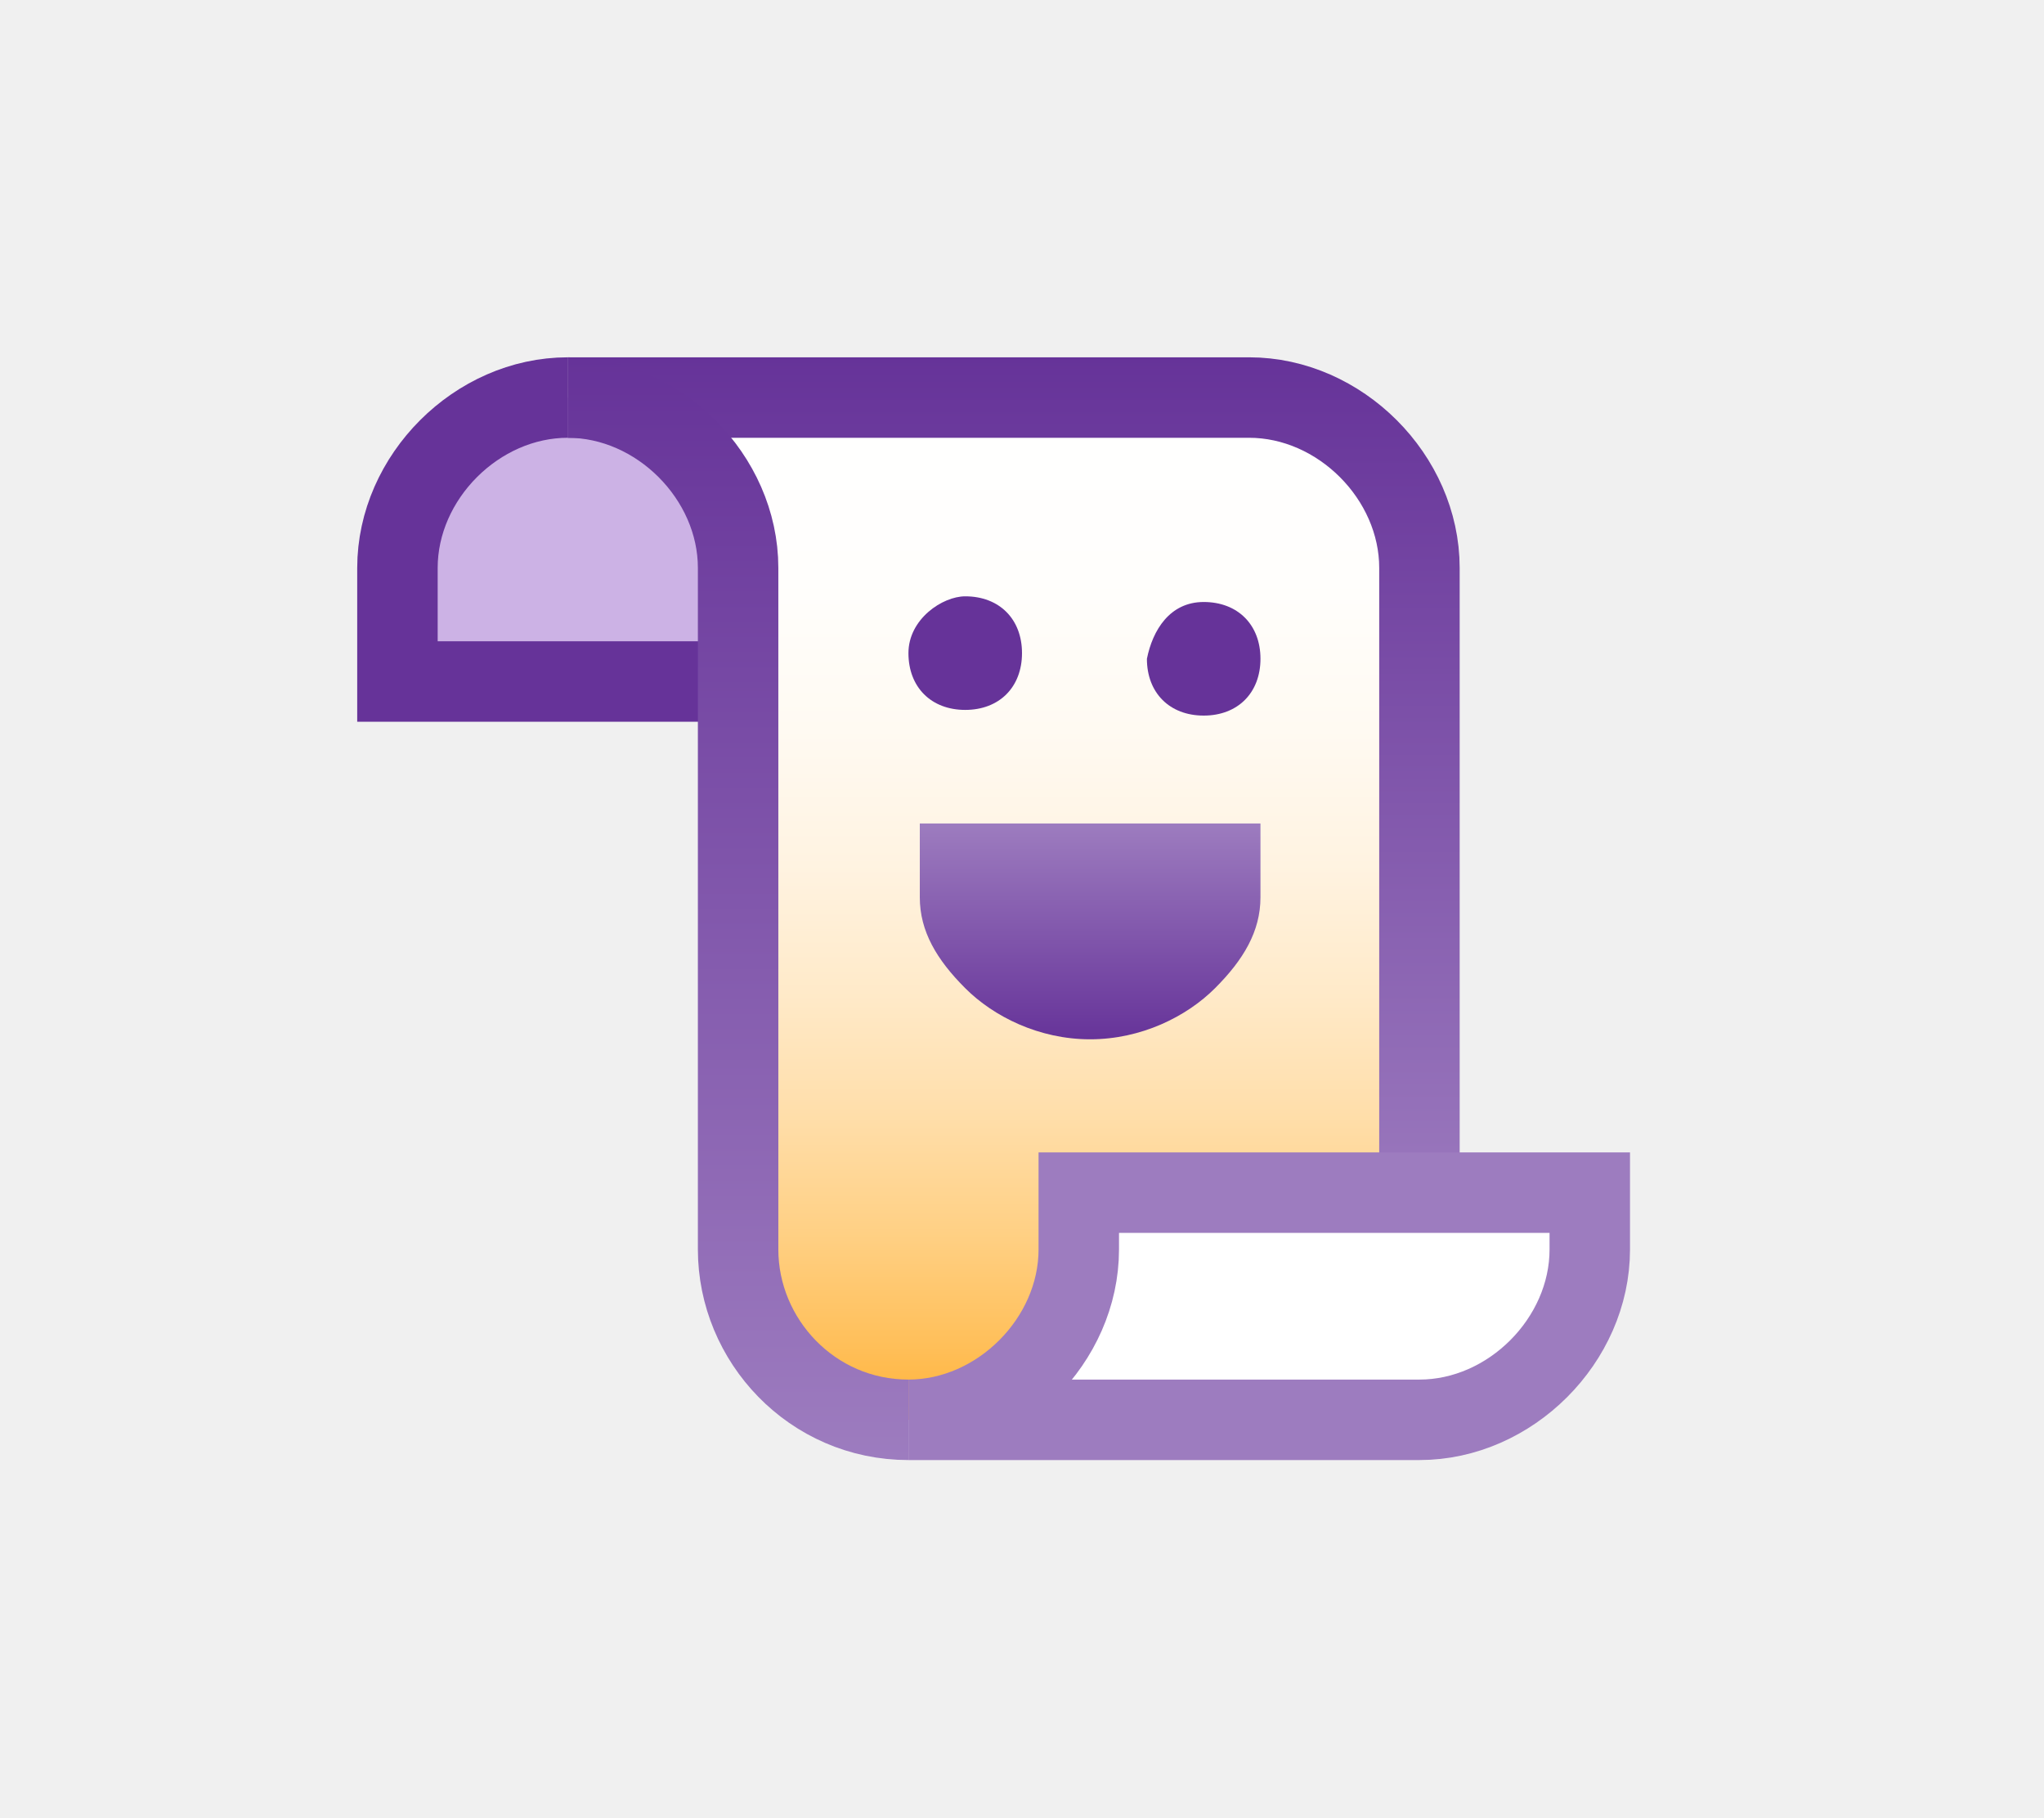
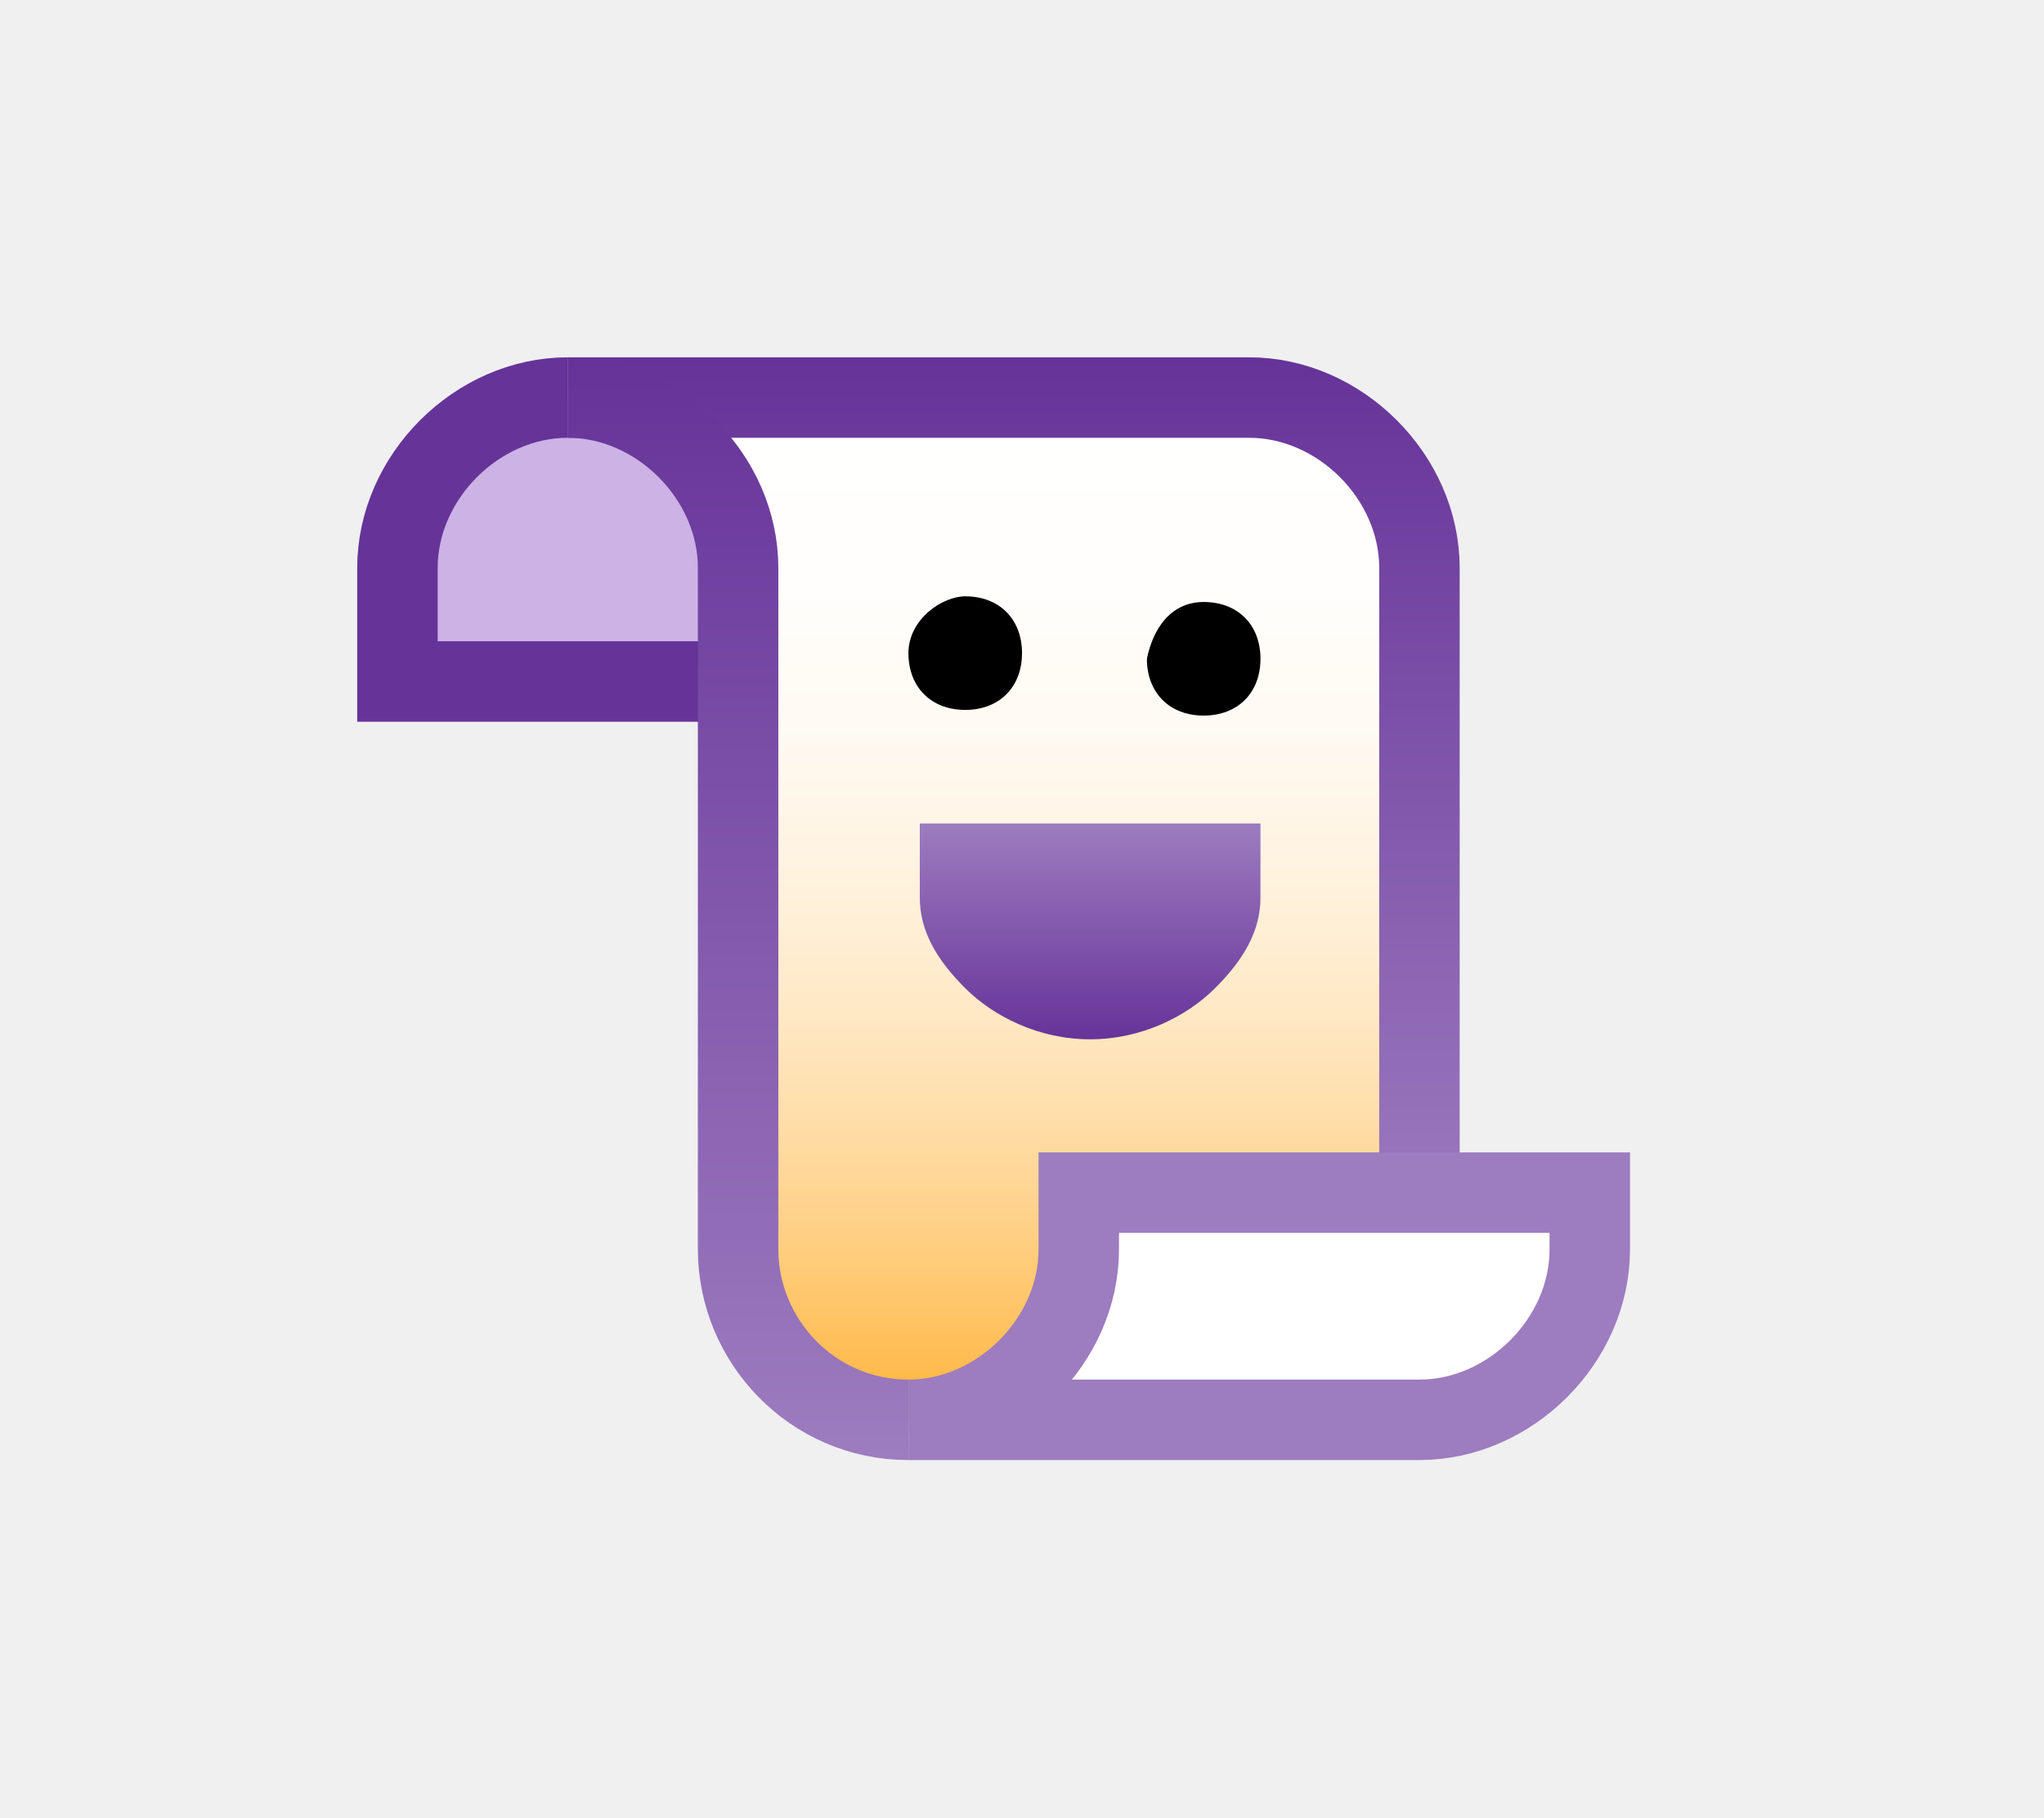
- <svg xmlns="http://www.w3.org/2000/svg" version="1.1" id="Ebene_1" x="0px" y="0px" viewBox="0 0 36 32" style="enable-background:new 0 0 36 32;" xml:space="preserve">
-   <style type="text/css">
- 	.st0{fill:#CCB2E5;stroke:#663399;stroke-width:1.417;stroke-miterlimit:10;}
- 	.st1{fill:url(#SVGID_1_);}
- 	.st2{fill:none;stroke:url(#SVGID_2_);stroke-width:1.417;stroke-miterlimit:10;}
- 	.st3{fill:none;stroke:url(#SVGID_3_);stroke-width:1.417;stroke-miterlimit:10;}
- 	.st4{fill:#FFFFFF;stroke:#9D7CBF;stroke-width:1.417;stroke-miterlimit:140;}
- 	.st5{fill:#663399;}
- 	.st6{fill:url(#SVGID_4_);}
- </style>
-   <g>
-     <path class="st0" d="M10,7c-1.6,0-3,1.4-3,3v2h10" />
-     <linearGradient id="SVGID_1_" gradientUnits="userSpaceOnUse" x1="41.5" y1="-55" x2="41.5" y2="-37" gradientTransform="matrix(1 0 0 1 -24 62)">
-       <stop offset="0" style="stop-color:#FFFFFF" />
-       <stop offset="0.18" style="stop-color:#FFFEFC" />
-       <stop offset="0.325" style="stop-color:#FFFAF2" />
-       <stop offset="0.457" style="stop-color:#FFF3E1" />
-       <stop offset="0.582" style="stop-color:#FFEAC9" />
-       <stop offset="0.702" style="stop-color:#FFDEAA" />
-       <stop offset="0.818" style="stop-color:#FFD084" />
-       <stop offset="0.928" style="stop-color:#FFBF59" />
-       <stop offset="1" style="stop-color:#FFB238" />
-     </linearGradient>
-     <path class="st1" d="M10,7c1.6,0,3,1.4,3,3v12c0,1.6,1.3,3,3,3s3-1.4,3-3h6V10c0-1.6-1.4-3-3-3H10z" />
-     <linearGradient id="SVGID_2_" gradientUnits="userSpaceOnUse" x1="17.854" y1="22" x2="17.854" y2="6.291">
-       <stop offset="0" style="stop-color:#9D7CBF" />
-       <stop offset="1" style="stop-color:#663399" />
-     </linearGradient>
-     <path class="st2" d="M10,7h12c1.6,0,3,1.4,3,3v12" />
-     <linearGradient id="SVGID_3_" gradientUnits="userSpaceOnUse" x1="13" y1="25.709" x2="13" y2="6.291">
-       <stop offset="0" style="stop-color:#9D7CBF" />
-       <stop offset="1" style="stop-color:#663399" />
-     </linearGradient>
-     <path class="st3" d="M16,25c-1.7,0-3-1.4-3-3V10c0-1.6-1.4-3-3-3" />
-     <path class="st4" d="M16,25h9c1.6,0,3-1.4,3-3v-1h-9v1C19,23.6,17.6,25,16,25z" />
-   </g>
-   <path class="st5" d="M17,10.5c0.6,0,1,0.4,1,1s-0.4,1-1,1c-0.6,0-1-0.4-1-1C16,10.9,16.6,10.5,17,10.5z" />
-   <path class="st5" d="M21.2,10.6c0.6,0,1,0.4,1,1s-0.4,1-1,1c-0.6,0-1-0.4-1-1C20.3,11.1,20.6,10.6,21.2,10.6z" />
-   <linearGradient id="SVGID_4_" gradientUnits="userSpaceOnUse" x1="19.25" y1="14.5" x2="19.25" y2="18.316">
-     <stop offset="0" style="stop-color:#9D7CBF" />
-     <stop offset="1" style="stop-color:#663399" />
+ <svg xmlns="http://www.w3.org/2000/svg" viewBox="0 0 36 32">
+   <path d="M10 7c-1.6 0-3 1.4-3 3v2h10" fill="#ccb2e5" stroke="#639" stroke-width="1.417" stroke-miterlimit="10" />
+   <linearGradient id="a" gradientUnits="userSpaceOnUse" x1="41.5" y1="-55" x2="41.5" y2="-37" gradientTransform="translate(-24 62)">
+     <stop offset="0" stop-color="#fff" />
+     <stop offset=".18" stop-color="#fffefc" />
+     <stop offset=".325" stop-color="#fffaf2" />
+     <stop offset=".457" stop-color="#fff3e1" />
+     <stop offset=".582" stop-color="#ffeac9" />
+     <stop offset=".702" stop-color="#ffdeaa" />
+     <stop offset=".818" stop-color="#ffd084" />
+     <stop offset=".928" stop-color="#ffbf59" />
+     <stop offset="1" stop-color="#ffb238" />
  </linearGradient>
-   <path class="st6" d="M22.2,14.5c0,0,0,1.1,0,1.3c0,0.6-0.3,1.1-0.8,1.6c-0.5,0.5-1.3,0.9-2.2,0.9s-1.7-0.4-2.2-0.9  c-0.5-0.5-0.8-1-0.8-1.6c0-0.3,0-1.3,0-1.3C17.9,14.5,20.6,14.5,22.2,14.5z" />
+   <path d="M10 7c1.6 0 3 1.4 3 3v12c0 1.6 1.3 3 3 3s3-1.4 3-3h6V10c0-1.6-1.4-3-3-3H10z" fill="url(#a)" />
+   <linearGradient id="b" gradientUnits="userSpaceOnUse" x1="17.854" y1="22" x2="17.854" y2="6.291">
+     <stop offset="0" stop-color="#9d7cbf" />
+     <stop offset="1" stop-color="#639" />
+   </linearGradient>
+   <path d="M10 7h12c1.6 0 3 1.4 3 3v12" fill="none" stroke="url(#b)" stroke-width="1.417" stroke-miterlimit="10" />
+   <linearGradient id="c" gradientUnits="userSpaceOnUse" x1="13" y1="25.709" x2="13" y2="6.291">
+     <stop offset="0" stop-color="#9d7cbf" />
+     <stop offset="1" stop-color="#639" />
+   </linearGradient>
+   <path d="M16 25c-1.7 0-3-1.4-3-3V10c0-1.6-1.4-3-3-3" fill="none" stroke="url(#c)" stroke-width="1.417" stroke-miterlimit="10" />
+   <path d="M16 25h9c1.6 0 3-1.4 3-3v-1h-9v1c0 1.6-1.4 3-3 3z" fill="#fff" stroke="#9d7cbf" stroke-width="1.417" stroke-miterlimit="140" />
+   <path class="st5" d="M17 10.5c.6 0 1 .4 1 1s-.4 1-1 1-1-.4-1-1 .6-1 1-1zm4.2.1c.6 0 1 .4 1 1s-.4 1-1 1-1-.4-1-1c.1-.5.4-1 1-1z" />
+   <linearGradient id="d" gradientUnits="userSpaceOnUse" x1="19.25" y1="14.5" x2="19.25" y2="18.316">
+     <stop offset="0" stop-color="#9d7cbf" />
+     <stop offset="1" stop-color="#639" />
+   </linearGradient>
+   <path d="M22.2 14.5v1.3c0 .6-.3 1.1-.8 1.6s-1.3.9-2.2.9-1.7-.4-2.2-.9c-.5-.5-.8-1-.8-1.6v-1.3h6z" fill="url(#d)" />
</svg>
